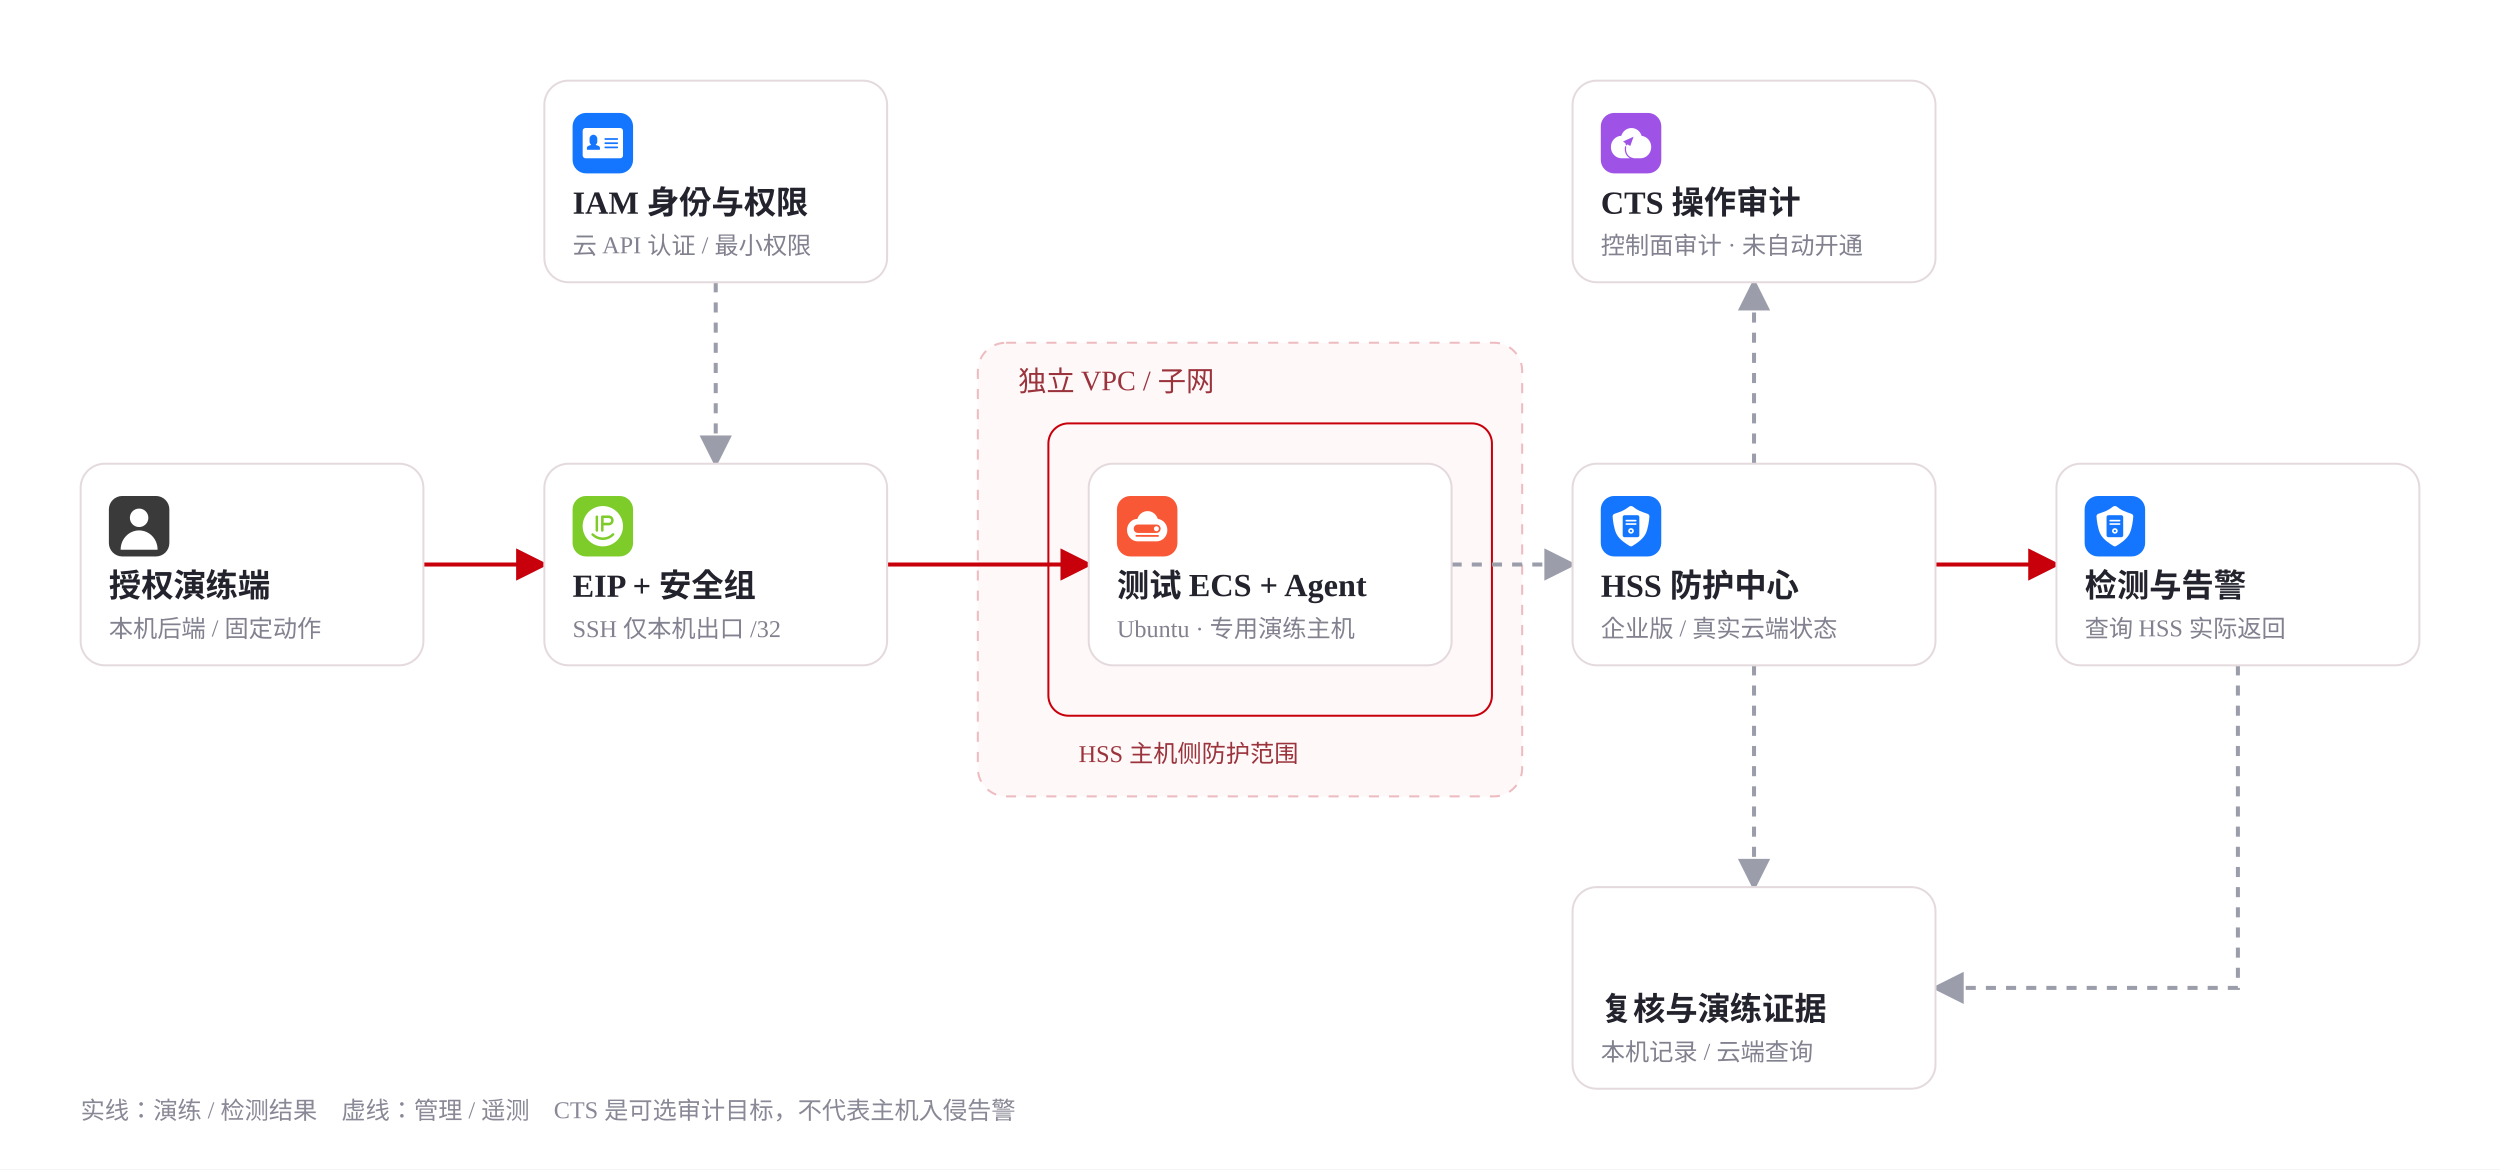
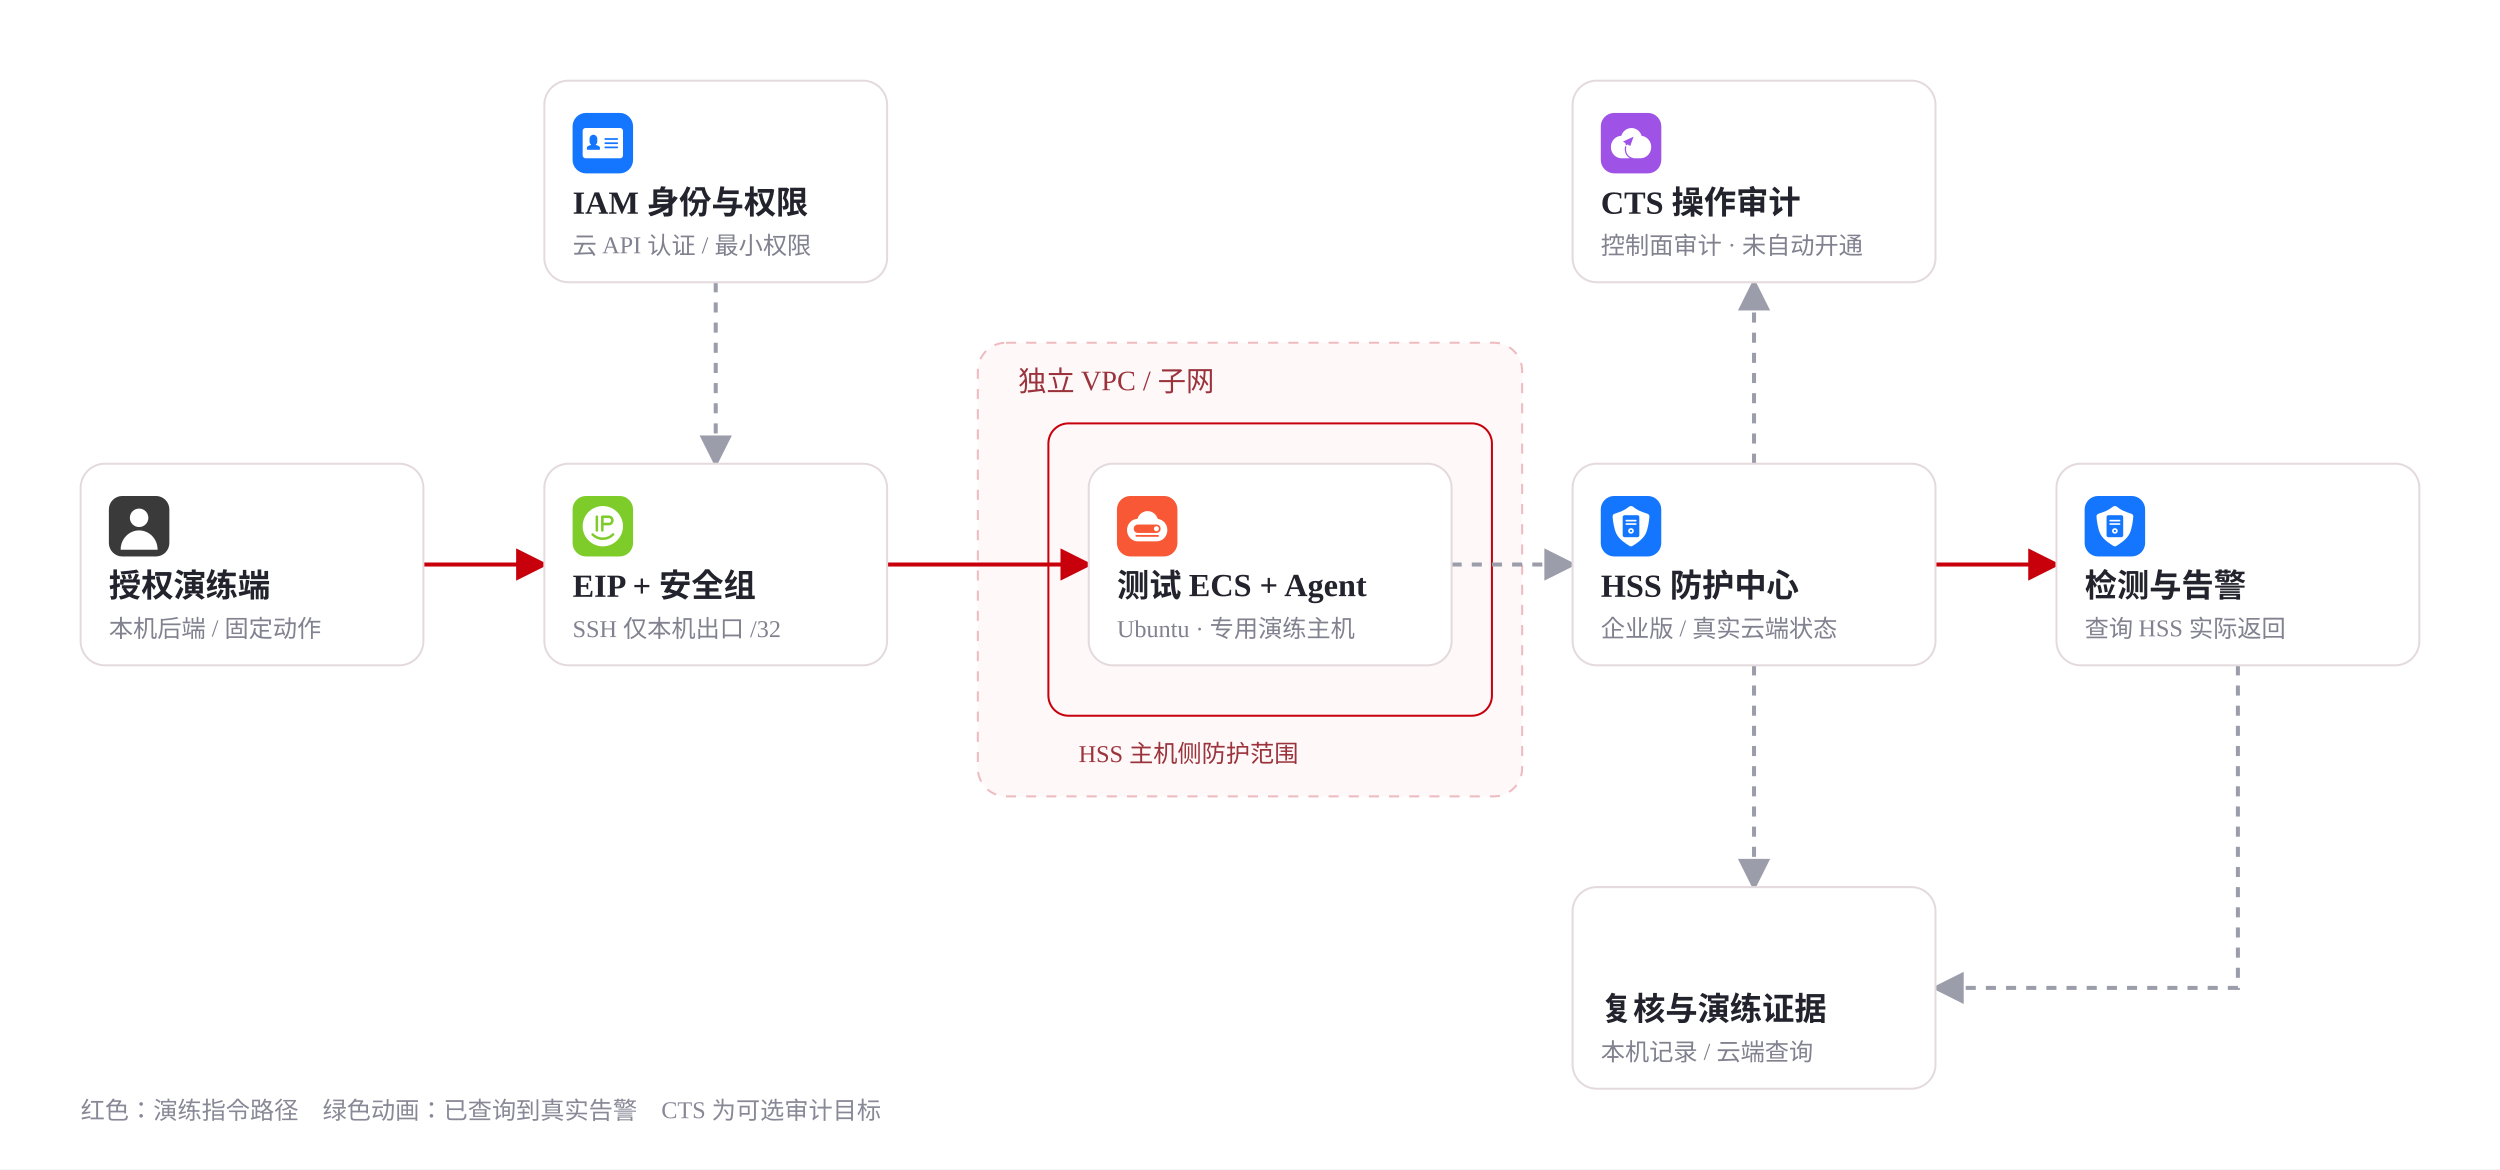
- <svg xmlns="http://www.w3.org/2000/svg" viewBox="0 0 1240 580" role="img" aria-label="HSS 最佳实践架构：演练主机与防护中心分离，业务流与管理流分层">
+ <svg xmlns="http://www.w3.org/2000/svg" id="arch" viewBox="0 0 1240 580" role="img" aria-label="HSS 最佳实践架构：演练主机与防护中心分离，业务流与管理流分层">
  <defs>
    <marker id="ar" markerWidth="8" markerHeight="8" refX="7" refY="4" orient="auto">
      <path d="M0 0 L8 4 L0 8" fill="#c7000b" />
    </marker>
    <marker id="ag" markerWidth="8" markerHeight="8" refX="7" refY="4" orient="auto">
      <path d="M0 0 L8 4 L0 8" fill="#9b9eaa" />
+     </marker>
+   </defs>
+   <defs>
+     <marker id="ad" markerWidth="8" markerHeight="8" refX="7" refY="4" orient="auto">
+       <path d="M0 0 L8 4 L0 8" fill="#177c57" />
    </marker>
  </defs>
  <rect width="1240" height="580" fill="white" />
  <rect x="485" y="170" width="270" height="225" rx="14" fill="#fff8f8" stroke="#edbbc0" stroke-dasharray="5 5" />
  <text x="505" y="194" font-size="14" fill="#9a333c">独立 VPC / 子网</text>
  <rect x="520" y="210" width="220" height="145" rx="10" fill="none" stroke="#c7000b" />
  <text x="535" y="378" font-size="12" fill="#9a333c">HSS 主机侧防护范围</text>
  <path id="edge-iam-network" d="M 355 140 L 355 230" fill="none" stroke="#9b9eaa" stroke-width="2" stroke-dasharray="5 5" marker-end="url(#ag)" />
  <path id="edge-operator-network" d="M 210 280 L 270 280" fill="none" stroke="#c7000b" stroke-width="2" marker-end="url(#ar)" />
  <path id="edge-network-ecs" d="M 440 280 L 540 280" fill="none" stroke="#c7000b" stroke-width="2" marker-end="url(#ar)" />
  <path id="edge-ecs-hss" d="M 720 280 L 780 280" fill="none" stroke="#9b9eaa" stroke-width="2" stroke-dasharray="5 5" marker-end="url(#ag)" />
  <path id="edge-hss-alerts" d="M 960 280 L 1020 280" fill="none" stroke="#c7000b" stroke-width="2" marker-end="url(#ar)" />
  <path id="edge-hss-cts" d="M 870 230 L 870 140" fill="none" stroke="#9b9eaa" stroke-width="2" stroke-dasharray="5 5" marker-end="url(#ag)" />
  <path id="edge-hss-evidence" d="M 870 330 L 870 440" fill="none" stroke="#9b9eaa" stroke-width="2" stroke-dasharray="5 5" marker-end="url(#ag)" />
  <path id="edge-alerts-evidence" d="M 1110 330 L 1110 490 L 960 490" fill="none" stroke="#9b9eaa" stroke-width="2" stroke-dasharray="5 5" marker-end="url(#ag)" />
  <g id="node-iam" class="node">
    <rect x="270" y="40" width="170" height="100" rx="12" fill="white" stroke="#e4dadd" />
    <g transform="translate(284.0,56.0) scale(0.41667)">
      <defs>
        <clipPath id="ic-iam">
          <rect width="72" height="72" fill="#fff" fill-opacity="0" />
        </clipPath>
      </defs>
      <g clip-path="url(#ic-iam)">
        <path d="m16 0h40c8.8 0 16 7.19 16 16v40c0 8.8-7.2 16-16 16h-40c-8.8 0-16-7.2-16-16v-40c0-8.81 7.2-16 16-16z" fill="#1476FF" fill-rule="evenodd" />
        <path d="m56.7 18c1.7 0 3.3 1.5 3.3 3.39v29.21c0 1.9-1.4 3.4-3.3 3.4h-41.4c-1.7 0-3.3-1.61-3.3-3.4v-29.21c0-1.89 1.4-3.39 3.3-3.39h41.4zm-31.9 8c-2.5 0-4.6 2.1-4.6 4.7v3.4c0 1.4 0.6 2.7 1.7 3.6v0.5c-0.2 0.1-0.8 0.3-1.2 0.4-1.5 0.4-3.7 1.1-3.7 3.1v1.69c0 0.31 0.2 0.5 0.5 0.5h14.59c0.31 0 0.5-0.19 0.5-0.5v-1.69c0-2-2.19-2.7-3.69-3.1-0.4-0.1-1-0.3-1.2-0.4v-0.5c1.1-0.9 1.7-2.2 1.7-3.6v-3.4c0-2.6-2.1-4.7-4.6-4.7zm28.4 14h-14.4c-0.4 0-0.8 0.3-0.8 0.8v0.5c0 0.4 0.3 0.8 0.8 0.8h14.5c0.4 0 0.8-0.3 0.8-0.8v-0.5c-0.1-0.5-0.4-0.8-0.9-0.8zm0-5h-14.4c-0.4 0-0.8 0.3-0.8 0.8v0.5c0 0.4 0.3 0.8 0.8 0.8h14.5c0.4 0 0.8-0.3 0.8-0.8v-0.5c-0.1-0.5-0.4-0.8-0.9-0.8zm0-5h-14.4c-0.4 0-0.8 0.3-0.8 0.8v0.5c0 0.4 0.3 0.8 0.8 0.8h14.5c0.4 0 0.8-0.3 0.8-0.8v-0.5c-0.1-0.5-0.4-0.8-0.9-0.8z" fill="#fff" />
      </g>
    </g>
    <text x="284" y="106" fill="#23232d" font-size="16" font-weight="600">IAM 身份与权限</text>
    <text x="284" y="126" fill="#81818f" font-size="12">云 API 认证 / 最小权限</text>
  </g>
  <g id="node-cts" class="node">
    <rect x="780" y="40" width="180" height="100" rx="12" fill="white" stroke="#e4dadd" />
    <g transform="translate(794.0,56.0) scale(0.41667)">
      <defs>
        <clipPath id="ic-cts">
          <rect width="72" height="72" fill="#fff" fill-opacity="0" />
        </clipPath>
      </defs>
      <g clip-path="url(#ic-cts)" fill-rule="evenodd">
        <path d="m16 0h40c8.8 0 16 7.19 16 16v40c0 8.8-7.2 16-16 16h-40c-8.8 0-16-7.2-16-16v-40c0-8.81 7.2-16 16-16z" fill="#9F53E6" />
        <path d="m36.49 18c5.69 0 10.51 3.91 12.14 9.33 6.39 0.72 11.37 6.4 11.37 13.29 0 7.28-5.54 13.21-12.43 13.38h-0.3-7.91c-4.55-0.91-7.27-3.2-8.54-6.48-0.8-2.07-0.93-4.29-0.67-6.29l0.06-0.42 0.04-0.19c0.09-0.4-0.15-0.88-0.55-0.98-0.4-0.08-0.81 0.17-0.9 0.57-0.01 0.04-0.03 0.12-0.04 0.19l-0.05 0.27-0.05 0.35c-0.29 2.23-0.15 4.69 0.76 7.03 0.99 2.57 2.74 4.58 5.36 5.94h-10.77c-6.7-0.39-12.01-6.23-12.01-13.37 0-7.25 5.5-13.15 12.37-13.36 1.65-5.38 6.45-9.26 12.12-9.26zm2.51 10.32-12.56 5.72 2.84 2.02 0.77 2.8 1.86-1.36 3.17 1.91 3.92-11.09z" fill="#fff" />
      </g>
    </g>
    <text x="794" y="106" fill="#23232d" font-size="16" font-weight="600">CTS 操作审计</text>
    <text x="794" y="126" fill="#81818f" font-size="12">控制面审计 · 未自动开通</text>
  </g>
  <g id="node-operator" class="node">
    <rect x="40" y="230" width="170" height="100" rx="12" fill="white" stroke="#e4dadd" />
    <g transform="translate(54.0,246.0) scale(0.41667)">
      <rect width="72" height="72" rx="16" fill="#3A3A3A" />
      <circle cx="36" cy="26" r="11" fill="#fff" />
      <path d="M14 64c0-13 10-23 22-23s22 10 22 23z" fill="#fff" />
    </g>
    <text x="54" y="296" fill="#23232d" font-size="16" font-weight="600">授权演练端</text>
    <text x="54" y="316" fill="#81818f" font-size="12">本机后端 / 固定动作</text>
  </g>
  <g id="node-network" class="node">
    <rect x="270" y="230" width="170" height="100" rx="12" fill="white" stroke="#e4dadd" />
    <g transform="translate(284.0,246.0) scale(0.41667)">
      <defs>
        <clipPath id="ic-network">
          <rect width="72" height="72" fill="#fff" fill-opacity="0" />
        </clipPath>
      </defs>
      <g clip-path="url(#ic-network)" fill-rule="evenodd">
        <path d="m16 0h40c8.8 0 16 7.2 16 16v40c0 8.8-7.2 16-16 16h-40c-8.8 0-16-7.2-16-16v-40c0-8.8 7.2-16 16-16z" fill="#7DCC29" />
        <path d="m36 12c13.2 0 24 10.8 24 24s-10.8 24-24 24-24-10.8-24-24 10.8-24 24-24zm13.3 32.7c-0.6-0.6-1.5-0.6-2.1 0-2.9 3-6.9 4.7-11.2 4.7-4.2 0-8.2-1.7-11.1-4.6-0.6-0.6-1.5-0.6-2.1 0s-0.6 1.5 0 2.1c3.5 3.5 8.2 5.5 13.2 5.5 5.1 0 9.9-2.1 13.3-5.7 0.6-0.4 0.6-1.4 0-2zm-20.4-21.5c-0.9 0-1.5 0.7-1.5 1.5v16.4c0 0.9 0.7 1.5 1.5 1.5 0.9 0 1.5-0.7 1.5-1.5v-16.4c0.1-0.8-0.6-1.5-1.5-1.5zm14.2 0h-7.7c-0.81 0-1.5 0.7-1.5 1.5v16.4c0 0.9 0.69 1.5 1.5 1.5 0.8-0.1 1.5-0.7 1.5-1.5v-6.1h6.1c3.3 0 5.9-2.6 5.9-5.9s-2.5-5.9-5.8-5.9zm-6.1 3.1h6.1c1.6 0 2.8 1.3 2.8 2.8 0 1.6-1.3 2.8-2.8 2.8h-6.1v-5.6z" fill="#fff" />
      </g>
    </g>
    <text x="284" y="296" fill="#23232d" font-size="16" font-weight="600">EIP + 安全组</text>
    <text x="284" y="316" fill="#81818f" font-size="12">SSH 仅本机出口 /32</text>
  </g>
  <g id="node-ecs" class="node">
    <rect x="540" y="230" width="180" height="100" rx="12" fill="white" stroke="#e4dadd" />
    <g transform="translate(554.0,246.0) scale(0.41667)">
      <defs>
        <clipPath id="ic-ecs">
          <rect width="72" height="72" fill="#fff" fill-opacity="0" />
        </clipPath>
      </defs>
      <g clip-path="url(#ic-ecs)" fill-rule="evenodd">
        <path d="m16 0h40c8.8 0 16 7.2 16 16v40c0 8.8-7.2 16-16 16h-40c-8.8 0-16-7.2-16-16v-40c0-8.8 7.2-16 16-16z" fill="#F85835" />
        <path d="m36.49 18c5.69 0 10.51 3.92 12.14 9.33 6.39 0.72 11.37 6.4 11.37 13.3 0 7.28-5.54 13.2-12.43 13.37h-0.3-23.26c-6.7-0.4-12.01-6.24-12.01-13.37 0-7.26 5.5-13.16 12.37-13.37 1.65-5.37 6.45-9.26 12.12-9.26zm-13.41 28.35c-0.56 0.04-1.08 0.51-1.08 1.09 0 0.61 0.48 1.1 1.07 1.1l25.85 0.11c0.56-0.04 1.08-0.51 1.08-1.09 0-0.61-0.48-1.1-1.07-1.1l-25.85-0.11zm23.99-12.35h-22.14c-2.72 0-4.93 2.21-4.93 4.93v0.13c0 2.72 2.21 4.93 4.93 4.93h22.13c2.72 0 4.93-2.21 4.93-4.93v-0.13c0.01-2.72-2.2-4.93-4.92-4.93zm-0.07 2c1.66 0 3 1.34 3 3s-1.34 3-3 3-3-1.34-3-3 1.34-3 3-3z" fill="#fff" />
      </g>
    </g>
    <text x="554" y="296" fill="#23232d" font-size="16" font-weight="600">测试 ECS + Agent</text>
    <text x="554" y="316" fill="#81818f" font-size="12">Ubuntu · 专用演练主机</text>
  </g>
  <g id="node-hss" class="node">
    <rect x="780" y="230" width="180" height="100" rx="12" fill="white" stroke="#e4dadd" />
    <g transform="translate(794.0,246.0) scale(0.41667)">
      <defs>
        <clipPath id="ic-hss">
          <rect width="72" height="72" fill="#fff" fill-opacity="0" />
        </clipPath>
      </defs>
      <g clip-path="url(#ic-hss)" fill-rule="evenodd">
        <path d="m15.95 0h40c8.8 0 16 7.19 16 16v40c0 8.8-7.2 16-16 16h-40c-8.8 0-16-7.2-16-16v-40c0-8.81 7.2-16 16-16z" fill="#1476FF" />
        <path d="m35.95 12c0.9 0 1.7 0.2 2.3 0.7 1.7 1.3 3.5 2.9 8.1 5.09 2.3 1.1 6.9 2.6 9.2 3.41 1.5 0.5 2.5 1.9 2.3 3.4-0.4 4.9-1.6 14.6-4.6 20.6-3.5 6.9-12.2 12.19-15.6 14.3-0.5 0.3-1.1 0.5-1.7 0.5s-1.2-0.2-1.7-0.5c-3.4-2.11-12.2-7.4-15.6-14.3-3-6-4.2-15.7-4.6-20.6-0.1-1.6 0.8-2.9 2.3-3.4 2.3-0.81 6.9-2.31 9.2-3.41 4.6-2.29 6.4-3.79 8.1-5.09 0.6-0.5 1.4-0.7 2.3-0.7zm7.7 10.89h-15.4c-1.2 0-2.2 1-2.2 2.21v21.79c0 1.21 1 2.21 2.2 2.21h15.4c1.2 0 2.2-1 2.2-2.21v-21.79c0-1.21-1-2.21-2.2-2.21zm-7.7 15.41c1.9 0 3.4 1.5 3.4 3.3 0 1.79-1.5 3.29-3.4 3.29s-3.4-1.5-3.4-3.29c0-1.8 1.5-3.3 3.4-3.3zm0 2c-0.8 0-1.4 0.59-1.4 1.3 0 0.7 0.6 1.29 1.4 1.29s1.4-0.59 1.4-1.29c-0.1-0.71-0.7-1.3-1.4-1.3zm5.6-7.91c0.6 0 1 0.41 1 1 0 0.61-0.4 1-1 1h-11.2c-0.6 0-1-0.39-1-1 0-0.59 0.4-1 1-1h11.2zm0-4c0.6 0 1 0.41 1 1 0 0.61-0.4 1-1 1h-11.2c-0.6 0-1-0.39-1-1 0-0.59 0.4-1 1-1h11.2z" fill="#fff" />
      </g>
    </g>
    <text x="794" y="296" fill="#23232d" font-size="16" font-weight="600">HSS 防护中心</text>
    <text x="794" y="316" fill="#81818f" font-size="12">企业版 / 真实云端状态</text>
  </g>
  <g id="node-alerts" class="node">
    <rect x="1020" y="230" width="180" height="100" rx="12" fill="white" stroke="#e4dadd" />
    <g transform="translate(1034.0,246.0) scale(0.41667)">
      <defs>
        <clipPath id="ic-alerts">
          <rect width="72" height="72" fill="#fff" fill-opacity="0" />
        </clipPath>
      </defs>
      <g clip-path="url(#ic-alerts)" fill-rule="evenodd">
        <path d="m15.95 0h40c8.8 0 16 7.19 16 16v40c0 8.8-7.2 16-16 16h-40c-8.8 0-16-7.2-16-16v-40c0-8.81 7.2-16 16-16z" fill="#1476FF" />
        <path d="m35.95 12c0.9 0 1.7 0.2 2.3 0.7 1.7 1.3 3.5 2.9 8.1 5.09 2.3 1.1 6.9 2.6 9.2 3.41 1.5 0.5 2.5 1.9 2.3 3.4-0.4 4.9-1.6 14.6-4.6 20.6-3.5 6.9-12.2 12.19-15.6 14.3-0.5 0.3-1.1 0.5-1.7 0.5s-1.2-0.2-1.7-0.5c-3.4-2.11-12.2-7.4-15.6-14.3-3-6-4.2-15.7-4.6-20.6-0.1-1.6 0.8-2.9 2.3-3.4 2.3-0.81 6.9-2.31 9.2-3.41 4.6-2.29 6.4-3.79 8.1-5.09 0.6-0.5 1.4-0.7 2.3-0.7zm7.7 10.89h-15.4c-1.2 0-2.2 1-2.2 2.21v21.79c0 1.21 1 2.21 2.2 2.21h15.4c1.2 0 2.2-1 2.2-2.21v-21.79c0-1.21-1-2.21-2.2-2.21zm-7.7 15.41c1.9 0 3.4 1.5 3.4 3.3 0 1.79-1.5 3.29-3.4 3.29s-3.4-1.5-3.4-3.29c0-1.8 1.5-3.3 3.4-3.3zm0 2c-0.8 0-1.4 0.59-1.4 1.3 0 0.7 0.6 1.29 1.4 1.29s1.4-0.59 1.4-1.29c-0.1-0.71-0.7-1.3-1.4-1.3zm5.6-7.91c0.6 0 1 0.41 1 1 0 0.61-0.4 1-1 1h-11.2c-0.6 0-1-0.39-1-1 0-0.59 0.4-1 1-1h11.2zm0-4c0.6 0 1 0.41 1 1 0 0.61-0.4 1-1 1h-11.2c-0.6 0-1-0.39-1-1 0-0.59 0.4-1 1-1h11.2z" fill="#fff" />
      </g>
    </g>
    <text x="1034" y="296" fill="#23232d" font-size="16" font-weight="600">检测与告警</text>
    <text x="1034" y="316" fill="#81818f" font-size="12">查询 HSS 实际返回</text>
  </g>
  <g id="node-evidence" class="node">
    <rect x="780" y="440" width="180" height="100" rx="12" fill="white" stroke="#e4dadd" />
    <text x="794" y="506" fill="#23232d" font-size="16" font-weight="600">复核与演练证据</text>
    <text x="794" y="526" fill="#81818f" font-size="12">本机记录 / 云端查询</text>
  </g>
-   <text x="40" y="555" font-size="12" fill="#888896">实线：演练 / 检测结果　虚线：管理 / 遥测　CTS 是可选审计目标，不代表主机入侵告警</text>
-   <circle id="flow-dot" r="5" fill="#c7000b" visibility="hidden" />
+   <text x="40" y="555" font-size="12" fill="#888896">红色：演练指令路径　绿色动画：已查询到真实告警　CTS 为可选审计目标</text>
+   <circle id="flow-halo" r="13" fill="#c7000b" opacity=".15" visibility="hidden" />
+   <circle id="flow-dot" r="6" fill="#c7000b" visibility="hidden" />
</svg>
